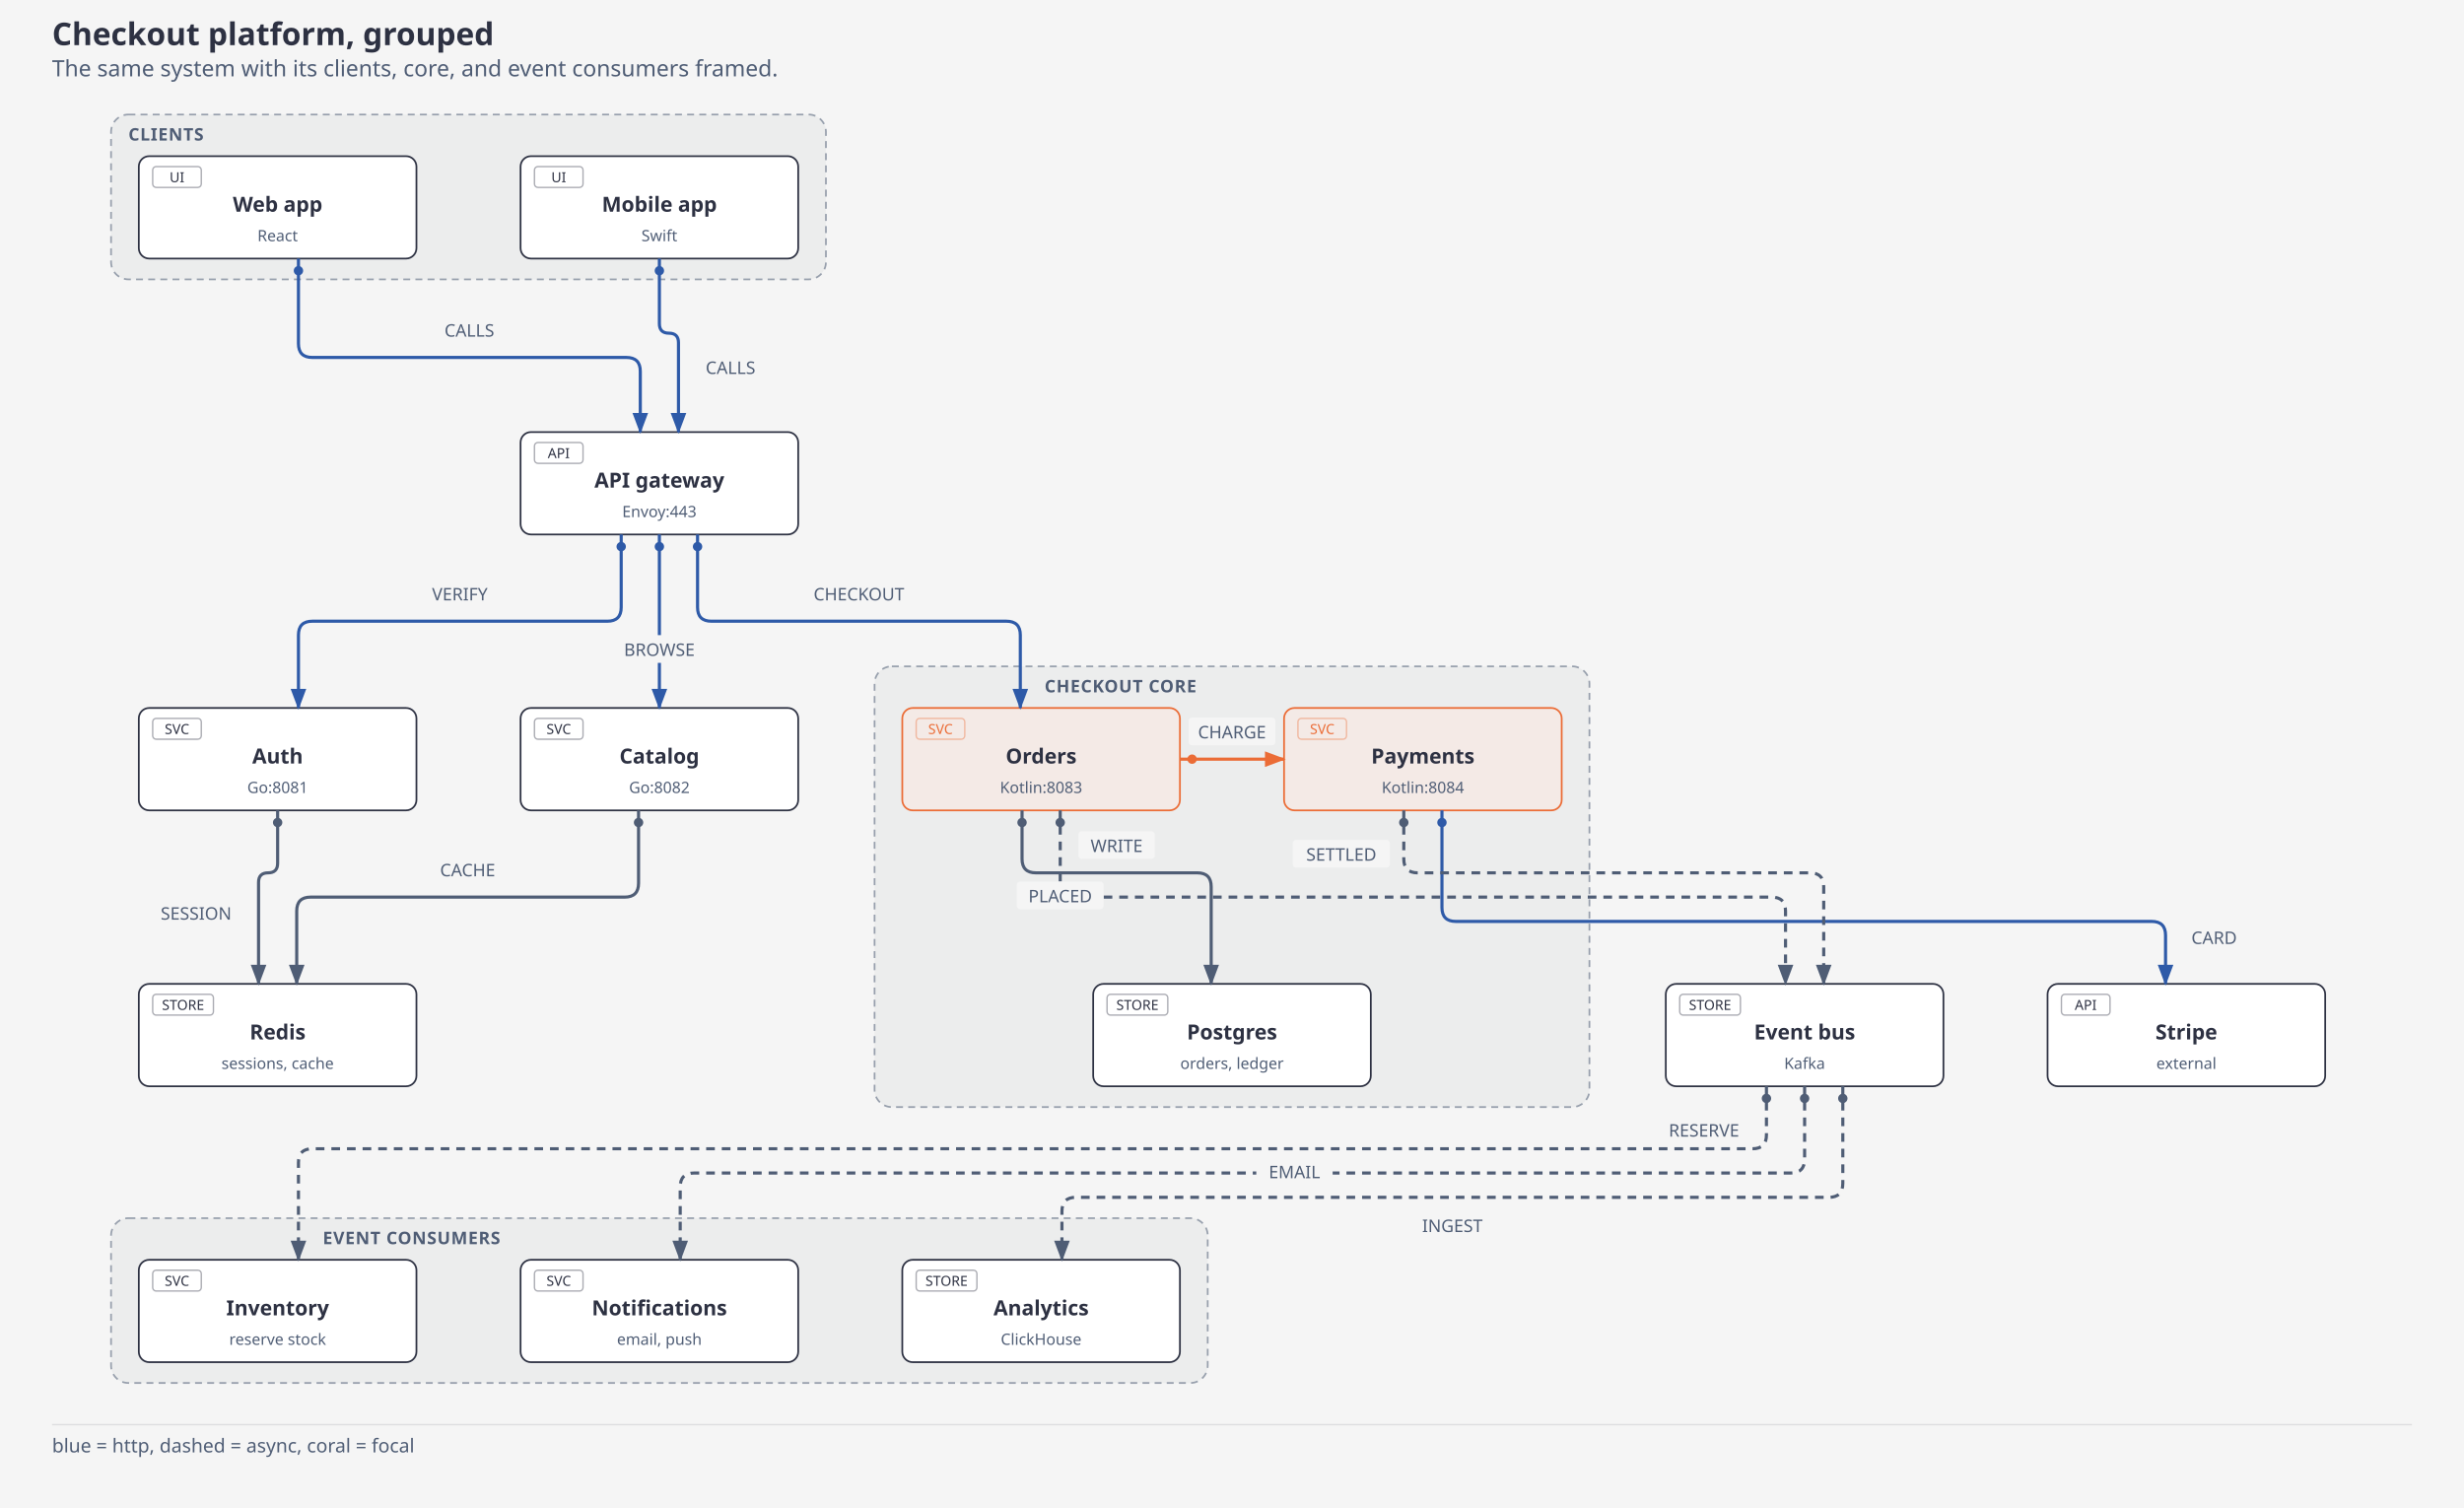
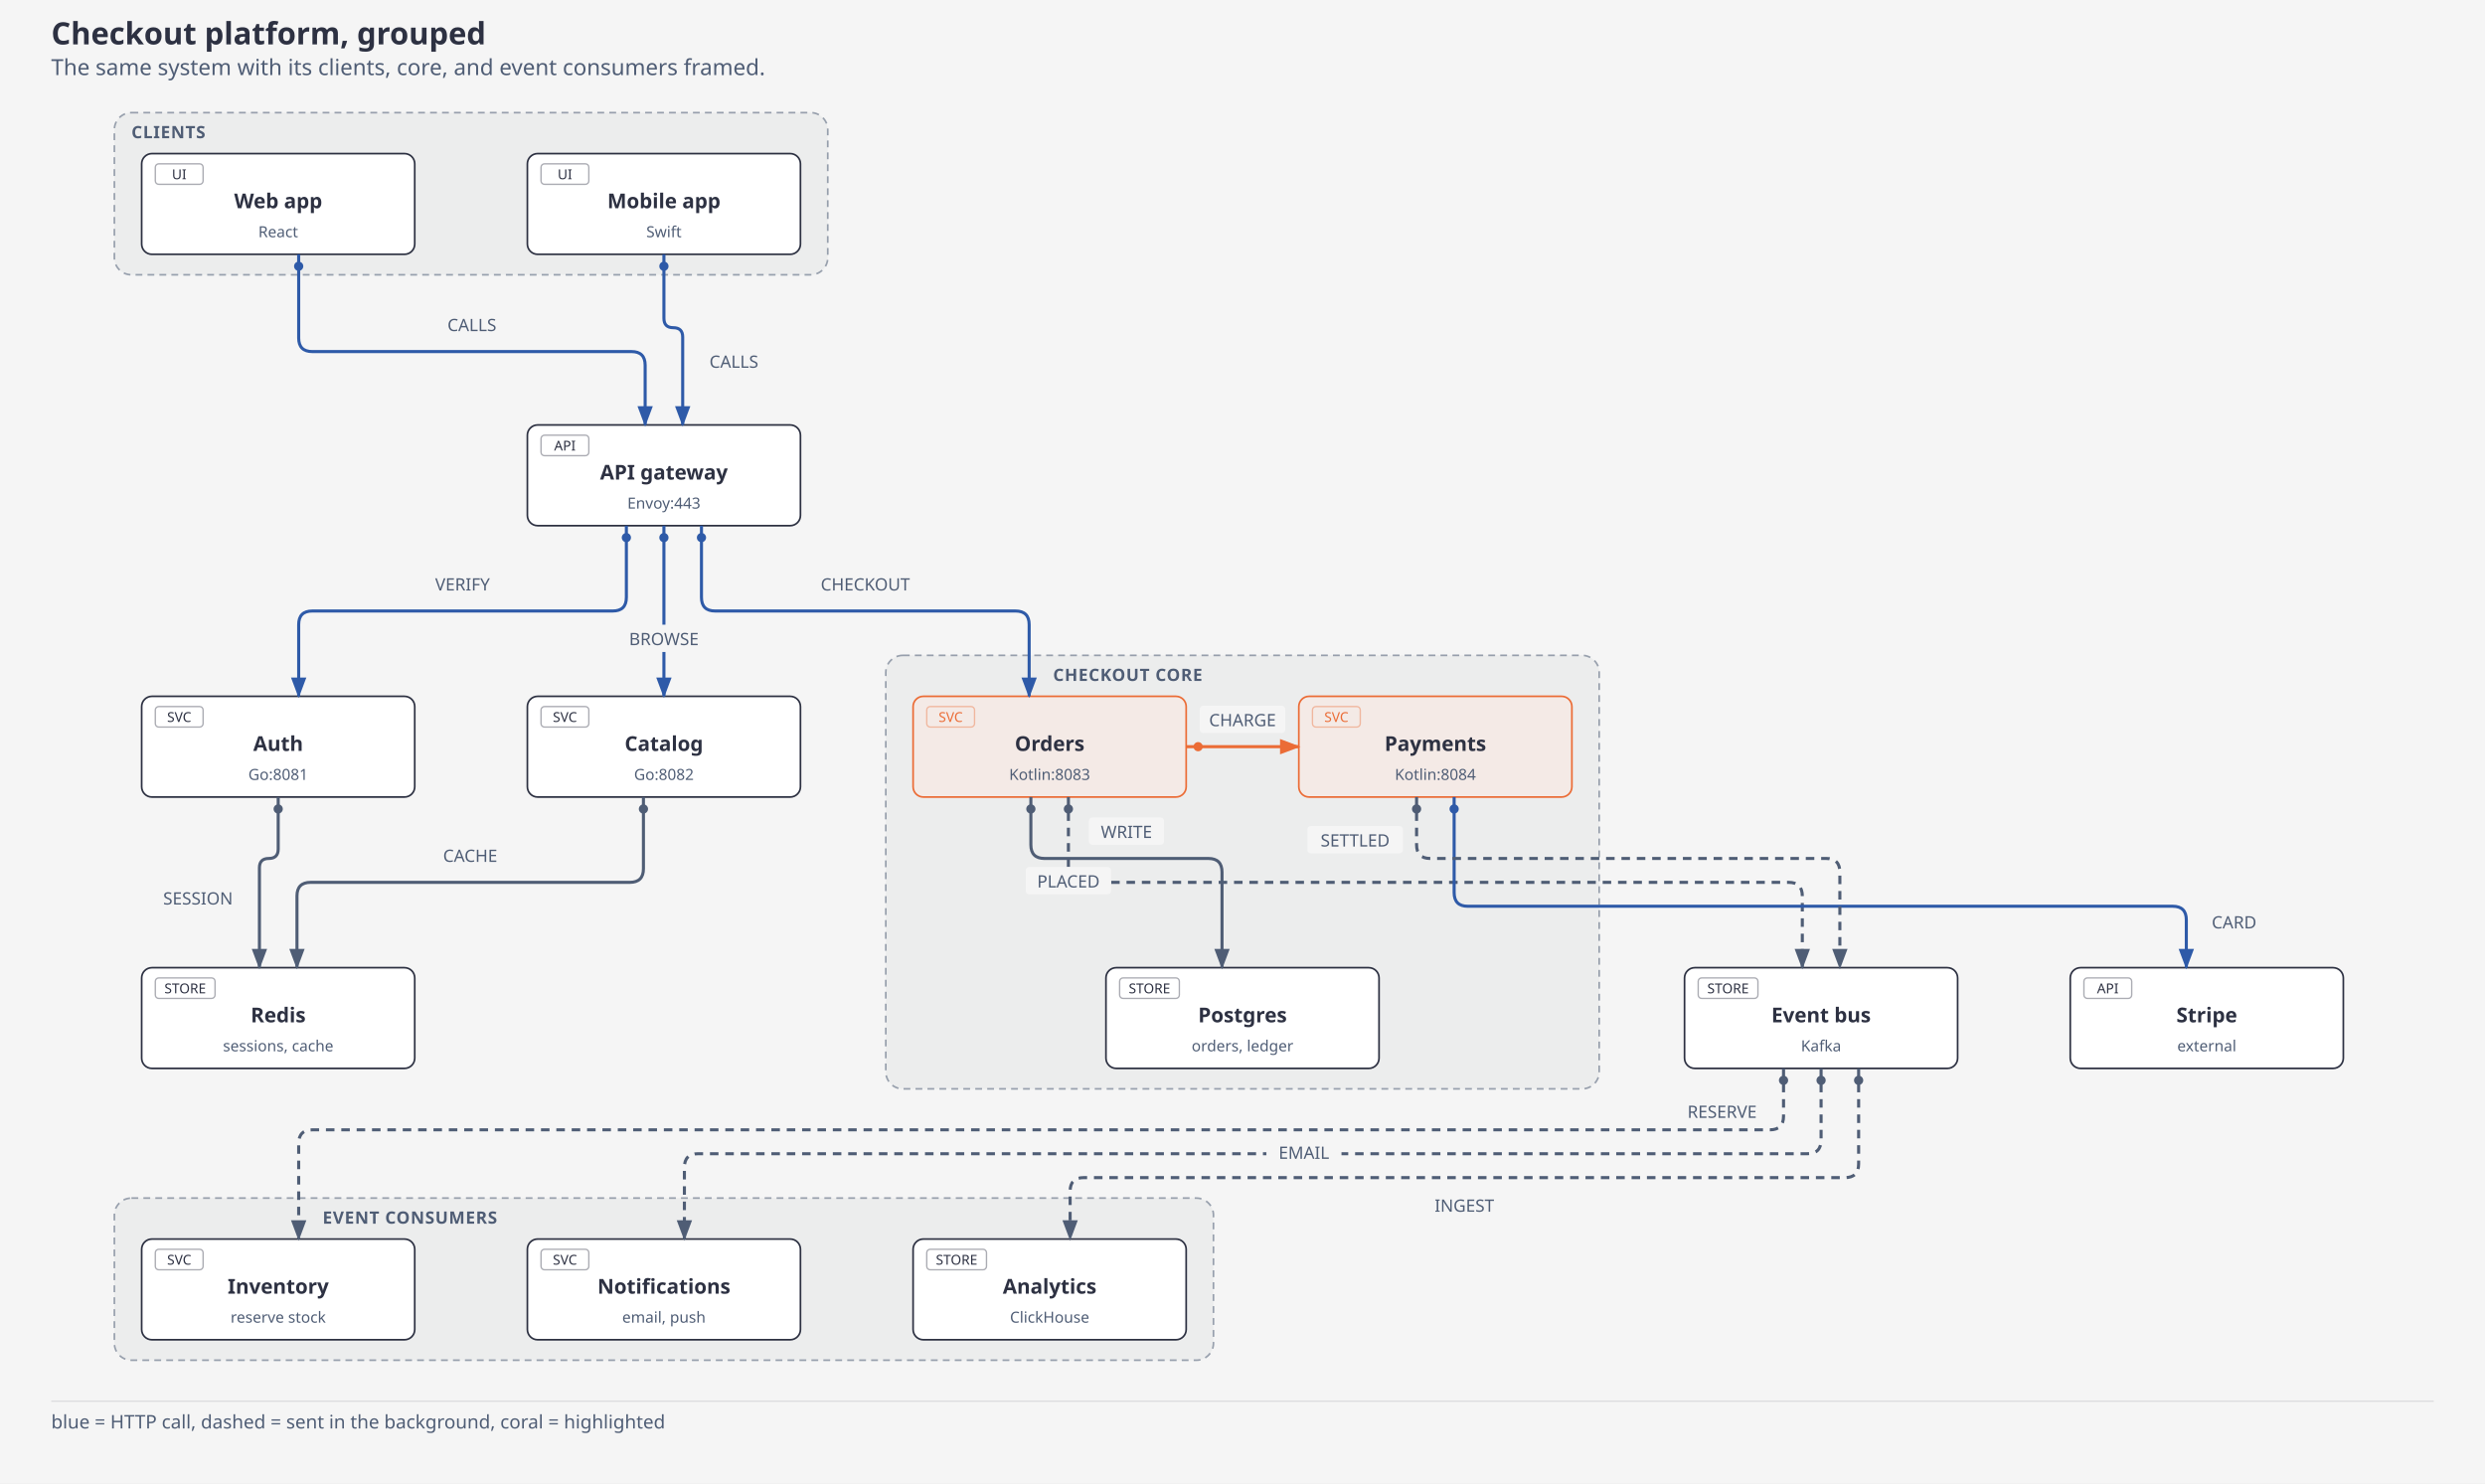
- <svg xmlns="http://www.w3.org/2000/svg" role="img" viewBox="0 0 1420 869" width="1420">
-   <rect width="1420" height="869" fill="#f5f5f5" />
+ <svg xmlns="http://www.w3.org/2000/svg" role="img" viewBox="0 0 1456 869" width="1456">
+   <rect width="1456" height="869" fill="#f5f5f5" />
  <defs>
    <marker id="a" markerWidth="12" markerHeight="9" refX="11" refY="4.5" orient="auto" markerUnits="userSpaceOnUse">
      <polygon points="0 0,12 4.5,0 9" fill="#4f5d75" />
    </marker>
    <marker id="aa" markerWidth="12" markerHeight="9" refX="11" refY="4.5" orient="auto" markerUnits="userSpaceOnUse">
      <polygon points="0 0,12 4.5,0 9" fill="#eb6c36" />
    </marker>
    <marker id="al" markerWidth="12" markerHeight="9" refX="11" refY="4.5" orient="auto" markerUnits="userSpaceOnUse">
      <polygon points="0 0,12 4.5,0 9" fill="#2e5aa8" />
    </marker>
    <marker id="ar" markerWidth="12" markerHeight="9" refX="11" refY="4.5" orient="auto" markerUnits="userSpaceOnUse">
      <polygon points="0 0,12 4.5,0 9" fill="#7a8399" />
    </marker>
  </defs>
  <text x="30" y="26" font-size="18" font-weight="600" font-family="system-ui, 'Segoe UI', sans-serif" fill="#2d3142">Checkout platform, grouped</text>
  <text x="30" y="44" font-size="13" font-family="system-ui, 'Segoe UI', sans-serif" fill="#4f5d75">The same system with its clients, core, and event consumers framed.</text>
-   <rect x="64.0" y="66.0" width="412.0" height="95.0" rx="10" fill="rgba(45,49,66,0.12)" fill-opacity=".35" stroke="#4f5d75" stroke-opacity=".55" stroke-dasharray="4,3" data-group="edge" data-name="Clients" data-members="web,mobile" />
-   <text x="74.0" y="81.0" font-size="10" font-weight="600" font-family="system-ui, 'Segoe UI', sans-serif" fill="#4f5d75" letter-spacing=".04em">CLIENTS</text>
-   <rect x="504.0" y="384.0" width="412.0" height="254.0" rx="10" fill="rgba(45,49,66,0.12)" fill-opacity=".35" stroke="#4f5d75" stroke-opacity=".55" stroke-dasharray="4,3" data-group="core" data-name="Checkout core" data-members="orders,pay,pg" />
-   <text x="602.0" y="399.0" font-size="10" font-weight="600" font-family="system-ui, 'Segoe UI', sans-serif" fill="#4f5d75" letter-spacing=".04em">CHECKOUT CORE</text>
-   <rect x="64.0" y="702.0" width="632.0" height="95.0" rx="10" fill="rgba(45,49,66,0.12)" fill-opacity=".35" stroke="#4f5d75" stroke-opacity=".55" stroke-dasharray="4,3" data-group="async" data-name="Event consumers" data-members="inventory,notify,analytics" />
-   <text x="186.0" y="717.0" font-size="10" font-weight="600" font-family="system-ui, 'Segoe UI', sans-serif" fill="#4f5d75" letter-spacing=".04em">EVENT CONSUMERS</text>
-   <rect x="80.0" y="90.0" width="160" height="59" rx="6" fill="#f5f5f5" />
-   <rect x="80.0" y="90.0" width="160" height="59" rx="6" fill="#ffffff" stroke="#2d3142" data-node="web" data-label="Web app" />
-   <rect x="88.0" y="96.0" width="28" height="12" rx="2" fill="none" stroke="#2d3142" stroke-opacity=".4" stroke-width=".8" />
-   <text x="102.0" y="105.0" font-size="8" font-family="system-ui, 'Segoe UI', sans-serif" fill="#2d3142" text-anchor="middle">UI</text>
-   <text x="160.0" y="122.0" font-size="12" font-weight="600" font-family="system-ui, 'Segoe UI', sans-serif" fill="#2d3142" text-anchor="middle">Web app</text>
-   <text x="160.0" y="139.0" font-size="9" font-family="system-ui, 'Segoe UI', sans-serif" fill="#4f5d75" text-anchor="middle">React</text>
-   <rect x="300.0" y="90.0" width="160" height="59" rx="6" fill="#f5f5f5" />
-   <rect x="300.0" y="90.0" width="160" height="59" rx="6" fill="#ffffff" stroke="#2d3142" data-node="mobile" data-label="Mobile app" />
-   <rect x="308.0" y="96.0" width="28" height="12" rx="2" fill="none" stroke="#2d3142" stroke-opacity=".4" stroke-width=".8" />
-   <text x="322.0" y="105.0" font-size="8" font-family="system-ui, 'Segoe UI', sans-serif" fill="#2d3142" text-anchor="middle">UI</text>
-   <text x="380.0" y="122.0" font-size="12" font-weight="600" font-family="system-ui, 'Segoe UI', sans-serif" fill="#2d3142" text-anchor="middle">Mobile app</text>
-   <text x="380.0" y="139.0" font-size="9" font-family="system-ui, 'Segoe UI', sans-serif" fill="#4f5d75" text-anchor="middle">Swift</text>
-   <rect x="300.0" y="249.0" width="160" height="59" rx="6" fill="#f5f5f5" />
-   <rect x="300.0" y="249.0" width="160" height="59" rx="6" fill="#ffffff" stroke="#2d3142" data-node="gw" data-label="API gateway" />
-   <rect x="308.0" y="255.0" width="28" height="12" rx="2" fill="none" stroke="#2d3142" stroke-opacity=".4" stroke-width=".8" />
-   <text x="322.0" y="264.0" font-size="8" font-family="system-ui, 'Segoe UI', sans-serif" fill="#2d3142" text-anchor="middle">API</text>
-   <text x="380.0" y="281.0" font-size="12" font-weight="600" font-family="system-ui, 'Segoe UI', sans-serif" fill="#2d3142" text-anchor="middle">API gateway</text>
-   <text x="380.0" y="298.0" font-size="9" font-family="system-ui, 'Segoe UI', sans-serif" fill="#4f5d75" text-anchor="middle">Envoy:443</text>
-   <rect x="80.0" y="408.0" width="160" height="59" rx="6" fill="#f5f5f5" />
-   <rect x="80.0" y="408.0" width="160" height="59" rx="6" fill="#ffffff" stroke="#2d3142" data-node="auth" data-label="Auth" />
-   <rect x="88.0" y="414.0" width="28" height="12" rx="2" fill="none" stroke="#2d3142" stroke-opacity=".4" stroke-width=".8" />
-   <text x="102.0" y="423.0" font-size="8" font-family="system-ui, 'Segoe UI', sans-serif" fill="#2d3142" text-anchor="middle">SVC</text>
-   <text x="160.0" y="440.0" font-size="12" font-weight="600" font-family="system-ui, 'Segoe UI', sans-serif" fill="#2d3142" text-anchor="middle">Auth</text>
-   <text x="160.0" y="457.0" font-size="9" font-family="system-ui, 'Segoe UI', sans-serif" fill="#4f5d75" text-anchor="middle">Go:8081</text>
-   <rect x="300.0" y="408.0" width="160" height="59" rx="6" fill="#f5f5f5" />
-   <rect x="300.0" y="408.0" width="160" height="59" rx="6" fill="#ffffff" stroke="#2d3142" data-node="catalog" data-label="Catalog" />
-   <rect x="308.0" y="414.0" width="28" height="12" rx="2" fill="none" stroke="#2d3142" stroke-opacity=".4" stroke-width=".8" />
-   <text x="322.0" y="423.0" font-size="8" font-family="system-ui, 'Segoe UI', sans-serif" fill="#2d3142" text-anchor="middle">SVC</text>
-   <text x="380.0" y="440.0" font-size="12" font-weight="600" font-family="system-ui, 'Segoe UI', sans-serif" fill="#2d3142" text-anchor="middle">Catalog</text>
-   <text x="380.0" y="457.0" font-size="9" font-family="system-ui, 'Segoe UI', sans-serif" fill="#4f5d75" text-anchor="middle">Go:8082</text>
-   <rect x="520.0" y="408.0" width="160" height="59" rx="6" fill="#f5f5f5" />
-   <rect x="520.0" y="408.0" width="160" height="59" rx="6" fill="rgba(235,108,54,0.08)" stroke="#eb6c36" data-node="orders" data-label="Orders" />
-   <rect x="528.0" y="414.0" width="28" height="12" rx="2" fill="none" stroke="#eb6c36" stroke-opacity=".4" stroke-width=".8" />
-   <text x="542.0" y="423.0" font-size="8" font-family="system-ui, 'Segoe UI', sans-serif" fill="#eb6c36" text-anchor="middle">SVC</text>
-   <text x="600.0" y="440.0" font-size="12" font-weight="600" font-family="system-ui, 'Segoe UI', sans-serif" fill="#2d3142" text-anchor="middle">Orders</text>
-   <text x="600.0" y="457.0" font-size="9" font-family="system-ui, 'Segoe UI', sans-serif" fill="#4f5d75" text-anchor="middle">Kotlin:8083</text>
-   <rect x="740.0" y="408.0" width="160" height="59" rx="6" fill="#f5f5f5" />
-   <rect x="740.0" y="408.0" width="160" height="59" rx="6" fill="rgba(235,108,54,0.08)" stroke="#eb6c36" data-node="pay" data-label="Payments" />
-   <rect x="748.0" y="414.0" width="28" height="12" rx="2" fill="none" stroke="#eb6c36" stroke-opacity=".4" stroke-width=".8" />
-   <text x="762.0" y="423.0" font-size="8" font-family="system-ui, 'Segoe UI', sans-serif" fill="#eb6c36" text-anchor="middle">SVC</text>
-   <text x="820.0" y="440.0" font-size="12" font-weight="600" font-family="system-ui, 'Segoe UI', sans-serif" fill="#2d3142" text-anchor="middle">Payments</text>
-   <text x="820.0" y="457.0" font-size="9" font-family="system-ui, 'Segoe UI', sans-serif" fill="#4f5d75" text-anchor="middle">Kotlin:8084</text>
-   <rect x="80.0" y="567.0" width="160" height="59" rx="6" fill="#f5f5f5" />
-   <rect x="80.0" y="567.0" width="160" height="59" rx="6" fill="#ffffff" stroke="#2d3142" data-node="redis" data-label="Redis" />
-   <rect x="88.0" y="573.0" width="35" height="12" rx="2" fill="none" stroke="#2d3142" stroke-opacity=".4" stroke-width=".8" />
-   <text x="105.5" y="582.0" font-size="8" font-family="system-ui, 'Segoe UI', sans-serif" fill="#2d3142" text-anchor="middle">STORE</text>
-   <text x="160.0" y="599.0" font-size="12" font-weight="600" font-family="system-ui, 'Segoe UI', sans-serif" fill="#2d3142" text-anchor="middle">Redis</text>
-   <text x="160.0" y="616.0" font-size="9" font-family="system-ui, 'Segoe UI', sans-serif" fill="#4f5d75" text-anchor="middle">sessions, cache</text>
-   <rect x="630.0" y="567.0" width="160" height="59" rx="6" fill="#f5f5f5" />
-   <rect x="630.0" y="567.0" width="160" height="59" rx="6" fill="#ffffff" stroke="#2d3142" data-node="pg" data-label="Postgres" />
-   <rect x="638.0" y="573.0" width="35" height="12" rx="2" fill="none" stroke="#2d3142" stroke-opacity=".4" stroke-width=".8" />
-   <text x="655.5" y="582.0" font-size="8" font-family="system-ui, 'Segoe UI', sans-serif" fill="#2d3142" text-anchor="middle">STORE</text>
-   <text x="710.0" y="599.0" font-size="12" font-weight="600" font-family="system-ui, 'Segoe UI', sans-serif" fill="#2d3142" text-anchor="middle">Postgres</text>
-   <text x="710.0" y="616.0" font-size="9" font-family="system-ui, 'Segoe UI', sans-serif" fill="#4f5d75" text-anchor="middle">orders, ledger</text>
-   <rect x="960.0" y="567.0" width="160" height="59" rx="6" fill="#f5f5f5" />
-   <rect x="960.0" y="567.0" width="160" height="59" rx="6" fill="#ffffff" stroke="#2d3142" data-node="bus" data-label="Event bus" />
-   <rect x="968.0" y="573.0" width="35" height="12" rx="2" fill="none" stroke="#2d3142" stroke-opacity=".4" stroke-width=".8" />
-   <text x="985.5" y="582.0" font-size="8" font-family="system-ui, 'Segoe UI', sans-serif" fill="#2d3142" text-anchor="middle">STORE</text>
-   <text x="1040.0" y="599.0" font-size="12" font-weight="600" font-family="system-ui, 'Segoe UI', sans-serif" fill="#2d3142" text-anchor="middle">Event bus</text>
-   <text x="1040.0" y="616.0" font-size="9" font-family="system-ui, 'Segoe UI', sans-serif" fill="#4f5d75" text-anchor="middle">Kafka</text>
-   <rect x="1180.0" y="567.0" width="160" height="59" rx="6" fill="#f5f5f5" />
-   <rect x="1180.0" y="567.0" width="160" height="59" rx="6" fill="#ffffff" stroke="#2d3142" data-node="stripe" data-label="Stripe" />
-   <rect x="1188.0" y="573.0" width="28" height="12" rx="2" fill="none" stroke="#2d3142" stroke-opacity=".4" stroke-width=".8" />
-   <text x="1202.0" y="582.0" font-size="8" font-family="system-ui, 'Segoe UI', sans-serif" fill="#2d3142" text-anchor="middle">API</text>
-   <text x="1260.0" y="599.0" font-size="12" font-weight="600" font-family="system-ui, 'Segoe UI', sans-serif" fill="#2d3142" text-anchor="middle">Stripe</text>
-   <text x="1260.0" y="616.0" font-size="9" font-family="system-ui, 'Segoe UI', sans-serif" fill="#4f5d75" text-anchor="middle">external</text>
-   <rect x="80.0" y="726.0" width="160" height="59" rx="6" fill="#f5f5f5" />
-   <rect x="80.0" y="726.0" width="160" height="59" rx="6" fill="#ffffff" stroke="#2d3142" data-node="inventory" data-label="Inventory" />
-   <rect x="88.0" y="732.0" width="28" height="12" rx="2" fill="none" stroke="#2d3142" stroke-opacity=".4" stroke-width=".8" />
-   <text x="102.0" y="741.0" font-size="8" font-family="system-ui, 'Segoe UI', sans-serif" fill="#2d3142" text-anchor="middle">SVC</text>
-   <text x="160.0" y="758.0" font-size="12" font-weight="600" font-family="system-ui, 'Segoe UI', sans-serif" fill="#2d3142" text-anchor="middle">Inventory</text>
-   <text x="160.0" y="775.0" font-size="9" font-family="system-ui, 'Segoe UI', sans-serif" fill="#4f5d75" text-anchor="middle">reserve stock</text>
-   <rect x="300.0" y="726.0" width="160" height="59" rx="6" fill="#f5f5f5" />
-   <rect x="300.0" y="726.0" width="160" height="59" rx="6" fill="#ffffff" stroke="#2d3142" data-node="notify" data-label="Notifications" />
-   <rect x="308.0" y="732.0" width="28" height="12" rx="2" fill="none" stroke="#2d3142" stroke-opacity=".4" stroke-width=".8" />
-   <text x="322.0" y="741.0" font-size="8" font-family="system-ui, 'Segoe UI', sans-serif" fill="#2d3142" text-anchor="middle">SVC</text>
-   <text x="380.0" y="758.0" font-size="12" font-weight="600" font-family="system-ui, 'Segoe UI', sans-serif" fill="#2d3142" text-anchor="middle">Notifications</text>
-   <text x="380.0" y="775.0" font-size="9" font-family="system-ui, 'Segoe UI', sans-serif" fill="#4f5d75" text-anchor="middle">email, push</text>
-   <rect x="520.0" y="726.0" width="160" height="59" rx="6" fill="#f5f5f5" />
-   <rect x="520.0" y="726.0" width="160" height="59" rx="6" fill="#ffffff" stroke="#2d3142" data-node="analytics" data-label="Analytics" />
-   <rect x="528.0" y="732.0" width="35" height="12" rx="2" fill="none" stroke="#2d3142" stroke-opacity=".4" stroke-width=".8" />
-   <text x="545.5" y="741.0" font-size="8" font-family="system-ui, 'Segoe UI', sans-serif" fill="#2d3142" text-anchor="middle">STORE</text>
-   <text x="600.0" y="758.0" font-size="12" font-weight="600" font-family="system-ui, 'Segoe UI', sans-serif" fill="#2d3142" text-anchor="middle">Analytics</text>
-   <text x="600.0" y="775.0" font-size="9" font-family="system-ui, 'Segoe UI', sans-serif" fill="#4f5d75" text-anchor="middle">ClickHouse</text>
-   <path d="M172.0,149.0 L172.0,198.0 Q172.0,206.0 180.0,206.0 L361.0,206.0 Q369.0,206.0 369.0,214.0 L369.0,249.0" fill="none" stroke="#2e5aa8" stroke-width="1.8" marker-end="url(#al)" data-from="web" data-to="gw" data-label="calls" />
-   <circle cx="172.0" cy="156.0" r="2.7" fill="#2e5aa8" />
-   <path d="M380.0,149.0 L380.0,186.5 Q380.0,192.0 385.5,192.0 L385.5,192.0 Q391.0,192.0 391.0,197.5 L391.0,249.0" fill="none" stroke="#2e5aa8" stroke-width="1.8" marker-end="url(#al)" data-from="mobile" data-to="gw" data-label="calls" />
-   <circle cx="380.0" cy="156.0" r="2.7" fill="#2e5aa8" />
-   <path d="M358.0,308.0 L358.0,350.0 Q358.0,358.0 350.0,358.0 L180.0,358.0 Q172.0,358.0 172.0,366.0 L172.0,408.0" fill="none" stroke="#2e5aa8" stroke-width="1.8" marker-end="url(#al)" data-from="gw" data-to="auth" data-label="verify" />
-   <circle cx="358.0" cy="315.0" r="2.7" fill="#2e5aa8" />
-   <path d="M380.0,308.0 L380.0,408.0" fill="none" stroke="#2e5aa8" stroke-width="1.8" marker-end="url(#al)" data-from="gw" data-to="catalog" data-label="browse" />
-   <circle cx="380.0" cy="315.0" r="2.7" fill="#2e5aa8" />
-   <path d="M402.0,308.0 L402.0,350.0 Q402.0,358.0 410.0,358.0 L580.0,358.0 Q588.0,358.0 588.0,366.0 L588.0,408.0" fill="none" stroke="#2e5aa8" stroke-width="1.8" marker-end="url(#al)" data-from="gw" data-to="orders" data-label="checkout" />
-   <circle cx="402.0" cy="315.0" r="2.7" fill="#2e5aa8" />
-   <path d="M680.0,437.5 L740.0,437.5" fill="none" stroke="#eb6c36" stroke-width="1.8" marker-end="url(#aa)" data-from="orders" data-to="pay" data-label="charge" />
-   <circle cx="687.0" cy="437.5" r="2.7" fill="#eb6c36" />
-   <path d="M160.0,467.0 L160.0,497.5 Q160.0,503.0 154.5,503.0 L154.5,503.0 Q149.0,503.0 149.0,508.5 L149.0,567.0" fill="none" stroke="#4f5d75" stroke-width="1.8" marker-end="url(#a)" data-from="auth" data-to="redis" data-label="session" />
-   <circle cx="160.0" cy="474.0" r="2.7" fill="#4f5d75" />
-   <path d="M368.0,467.0 L368.0,509.0 Q368.0,517.0 360.0,517.0 L179.0,517.0 Q171.0,517.0 171.0,525.0 L171.0,567.0" fill="none" stroke="#4f5d75" stroke-width="1.8" marker-end="url(#a)" data-from="catalog" data-to="redis" data-label="cache" />
-   <circle cx="368.0" cy="474.0" r="2.7" fill="#4f5d75" />
-   <path d="M589.0,467.0 L589.0,495.0 Q589.0,503.0 597.0,503.0 L690.0,503.0 Q698.0,503.0 698.0,511.0 L698.0,567.0" fill="none" stroke="#4f5d75" stroke-width="1.8" marker-end="url(#a)" data-from="orders" data-to="pg" data-label="write" />
-   <circle cx="589.0" cy="474.0" r="2.7" fill="#4f5d75" />
-   <path d="M611.0,467.0 L611.0,509.0 Q611.0,517.0 619.0,517.0 L1021.0,517.0 Q1029.0,517.0 1029.0,525.0 L1029.0,567.0" fill="none" stroke="#4f5d75" stroke-width="1.8" stroke-dasharray="5,4" marker-end="url(#a)" data-from="orders" data-to="bus" data-label="placed" />
-   <circle cx="611.0" cy="474.0" r="2.7" fill="#4f5d75" />
-   <path d="M831.0,467.0 L831.0,523.0 Q831.0,531.0 839.0,531.0 L1240.0,531.0 Q1248.0,531.0 1248.0,539.0 L1248.0,567.0" fill="none" stroke="#2e5aa8" stroke-width="1.8" marker-end="url(#al)" data-from="pay" data-to="stripe" data-label="card" />
-   <circle cx="831.0" cy="474.0" r="2.7" fill="#2e5aa8" />
-   <path d="M809.0,467.0 L809.0,495.0 Q809.0,503.0 817.0,503.0 L1043.0,503.0 Q1051.0,503.0 1051.0,511.0 L1051.0,567.0" fill="none" stroke="#4f5d75" stroke-width="1.8" stroke-dasharray="5,4" marker-end="url(#a)" data-from="pay" data-to="bus" data-label="settled" />
-   <circle cx="809.0" cy="474.0" r="2.7" fill="#4f5d75" />
-   <path d="M1018.0,626.0 L1018.0,654.0 Q1018.0,662.0 1010.0,662.0 L180.0,662.0 Q172.0,662.0 172.0,670.0 L172.0,726.0" fill="none" stroke="#4f5d75" stroke-width="1.8" stroke-dasharray="5,4" marker-end="url(#a)" data-from="bus" data-to="inventory" data-label="reserve" />
-   <circle cx="1018.0" cy="633.0" r="2.7" fill="#4f5d75" />
-   <path d="M1040.0,626.0 L1040.0,668.0 Q1040.0,676.0 1032.0,676.0 L400.0,676.0 Q392.0,676.0 392.0,684.0 L392.0,726.0" fill="none" stroke="#4f5d75" stroke-width="1.8" stroke-dasharray="5,4" marker-end="url(#a)" data-from="bus" data-to="notify" data-label="email" />
-   <circle cx="1040.0" cy="633.0" r="2.7" fill="#4f5d75" />
-   <path d="M1062.0,626.0 L1062.0,682.0 Q1062.0,690.0 1054.0,690.0 L620.0,690.0 Q612.0,690.0 612.0,698.0 L612.0,726.0" fill="none" stroke="#4f5d75" stroke-width="1.8" stroke-dasharray="5,4" marker-end="url(#a)" data-from="bus" data-to="analytics" data-label="ingest" />
-   <circle cx="1062.0" cy="633.0" r="2.7" fill="#4f5d75" />
-   <rect x="248.5" y="182.0" width="44" height="16" rx="2" fill="#f5f5f5" />
-   <text x="270.5" y="194.0" font-size="10" font-family="system-ui, 'Segoe UI', sans-serif" fill="#4f5d75" text-anchor="middle">CALLS</text>
-   <rect x="399.0" y="203.5" width="44" height="16" rx="2" fill="#f5f5f5" />
-   <text x="421.0" y="215.5" font-size="10" font-family="system-ui, 'Segoe UI', sans-serif" fill="#4f5d75" text-anchor="middle">CALLS</text>
-   <rect x="240.0" y="334.0" width="50" height="16" rx="2" fill="#f5f5f5" />
-   <text x="265.0" y="346.0" font-size="10" font-family="system-ui, 'Segoe UI', sans-serif" fill="#4f5d75" text-anchor="middle">VERIFY</text>
-   <rect x="355.0" y="366.0" width="50" height="16" rx="2" fill="#f5f5f5" />
-   <text x="380.0" y="378.0" font-size="10" font-family="system-ui, 'Segoe UI', sans-serif" fill="#4f5d75" text-anchor="middle">BROWSE</text>
-   <rect x="463.5" y="334.0" width="63" height="16" rx="2" fill="#f5f5f5" />
-   <text x="495.0" y="346.0" font-size="10" font-family="system-ui, 'Segoe UI', sans-serif" fill="#4f5d75" text-anchor="middle">CHECKOUT</text>
-   <rect x="685.0" y="413.5" width="50" height="16" rx="2" fill="#f5f5f5" />
-   <text x="710.0" y="425.5" font-size="10" font-family="system-ui, 'Segoe UI', sans-serif" fill="#4f5d75" text-anchor="middle">CHARGE</text>
-   <rect x="85.0" y="518.0" width="56" height="16" rx="2" fill="#f5f5f5" />
-   <text x="113.0" y="530.0" font-size="10" font-family="system-ui, 'Segoe UI', sans-serif" fill="#4f5d75" text-anchor="middle">SESSION</text>
-   <rect x="247.5" y="493.0" width="44" height="16" rx="2" fill="#f5f5f5" />
-   <text x="269.5" y="505.0" font-size="10" font-family="system-ui, 'Segoe UI', sans-serif" fill="#4f5d75" text-anchor="middle">CACHE</text>
-   <rect x="621.5" y="479.0" width="44" height="16" rx="2" fill="#f5f5f5" />
-   <text x="643.5" y="491.0" font-size="10" font-family="system-ui, 'Segoe UI', sans-serif" fill="#4f5d75" text-anchor="middle">WRITE</text>
-   <rect x="586.0" y="508.0" width="50" height="16" rx="2" fill="#f5f5f5" />
-   <text x="611.0" y="520.0" font-size="10" font-family="system-ui, 'Segoe UI', sans-serif" fill="#4f5d75" text-anchor="middle">PLACED</text>
-   <rect x="1256.0" y="532.0" width="40" height="16" rx="2" fill="#f5f5f5" />
-   <text x="1276.0" y="544.0" font-size="10" font-family="system-ui, 'Segoe UI', sans-serif" fill="#4f5d75" text-anchor="middle">CARD</text>
-   <rect x="745.0" y="484.0" width="56" height="16" rx="2" fill="#f5f5f5" />
-   <text x="773.0" y="496.0" font-size="10" font-family="system-ui, 'Segoe UI', sans-serif" fill="#4f5d75" text-anchor="middle">SETTLED</text>
-   <rect x="954.0" y="643.0" width="56" height="16" rx="2" fill="#f5f5f5" />
-   <text x="982.0" y="655.0" font-size="10" font-family="system-ui, 'Segoe UI', sans-serif" fill="#4f5d75" text-anchor="middle">RESERVE</text>
-   <rect x="724.0" y="667.0" width="44" height="16" rx="2" fill="#f5f5f5" />
-   <text x="746.0" y="679.0" font-size="10" font-family="system-ui, 'Segoe UI', sans-serif" fill="#4f5d75" text-anchor="middle">EMAIL</text>
-   <rect x="812.0" y="698.0" width="50" height="16" rx="2" fill="#f5f5f5" />
-   <text x="837.0" y="710.0" font-size="10" font-family="system-ui, 'Segoe UI', sans-serif" fill="#4f5d75" text-anchor="middle">INGEST</text>
-   <line x1="30" y1="821" x2="1390" y2="821" stroke="rgba(45,49,66,0.12)" stroke-width=".8" />
-   <text x="30" y="837" font-size="11" font-family="system-ui, 'Segoe UI', sans-serif" fill="#4f5d75">blue = http, dashed = async, coral = focal</text>
+   <rect x="67.0" y="66.0" width="418.0" height="95.0" rx="10" fill="rgba(45,49,66,0.12)" fill-opacity=".35" stroke="#4f5d75" stroke-opacity=".55" stroke-dasharray="4,3" data-group="edge" data-name="Clients" data-members="web,mobile" />
+   <text x="77.0" y="81.0" font-size="10" font-weight="600" font-family="system-ui, 'Segoe UI', sans-serif" fill="#4f5d75" letter-spacing=".04em">CLIENTS</text>
+   <rect x="519.0" y="384.0" width="418.0" height="254.0" rx="10" fill="rgba(45,49,66,0.12)" fill-opacity=".35" stroke="#4f5d75" stroke-opacity=".55" stroke-dasharray="4,3" data-group="core" data-name="Checkout core" data-members="orders,pay,pg" />
+   <text x="617.0" y="399.0" font-size="10" font-weight="600" font-family="system-ui, 'Segoe UI', sans-serif" fill="#4f5d75" letter-spacing=".04em">CHECKOUT CORE</text>
+   <rect x="67.0" y="702.0" width="644.0" height="95.0" rx="10" fill="rgba(45,49,66,0.12)" fill-opacity=".35" stroke="#4f5d75" stroke-opacity=".55" stroke-dasharray="4,3" data-group="async" data-name="Event consumers" data-members="inventory,notify,analytics" />
+   <text x="189.0" y="717.0" font-size="10" font-weight="600" font-family="system-ui, 'Segoe UI', sans-serif" fill="#4f5d75" letter-spacing=".04em">EVENT CONSUMERS</text>
+   <rect x="83.0" y="90.0" width="160" height="59" rx="6" fill="#f5f5f5" />
+   <rect x="83.0" y="90.0" width="160" height="59" rx="6" fill="#ffffff" stroke="#2d3142" data-node="web" data-label="Web app" />
+   <rect x="91.0" y="96.0" width="28" height="12" rx="2" fill="none" stroke="#2d3142" stroke-opacity=".4" stroke-width=".8" />
+   <text x="105.0" y="105.0" font-size="8" font-family="system-ui, 'Segoe UI', sans-serif" fill="#2d3142" text-anchor="middle">UI</text>
+   <text x="163.0" y="122.0" font-size="12" font-weight="600" font-family="system-ui, 'Segoe UI', sans-serif" fill="#2d3142" text-anchor="middle">Web app</text>
+   <text x="163.0" y="139.0" font-size="9" font-family="system-ui, 'Segoe UI', sans-serif" fill="#4f5d75" text-anchor="middle">React</text>
+   <rect x="309.0" y="90.0" width="160" height="59" rx="6" fill="#f5f5f5" />
+   <rect x="309.0" y="90.0" width="160" height="59" rx="6" fill="#ffffff" stroke="#2d3142" data-node="mobile" data-label="Mobile app" />
+   <rect x="317.0" y="96.0" width="28" height="12" rx="2" fill="none" stroke="#2d3142" stroke-opacity=".4" stroke-width=".8" />
+   <text x="331.0" y="105.0" font-size="8" font-family="system-ui, 'Segoe UI', sans-serif" fill="#2d3142" text-anchor="middle">UI</text>
+   <text x="389.0" y="122.0" font-size="12" font-weight="600" font-family="system-ui, 'Segoe UI', sans-serif" fill="#2d3142" text-anchor="middle">Mobile app</text>
+   <text x="389.0" y="139.0" font-size="9" font-family="system-ui, 'Segoe UI', sans-serif" fill="#4f5d75" text-anchor="middle">Swift</text>
+   <rect x="309.0" y="249.0" width="160" height="59" rx="6" fill="#f5f5f5" />
+   <rect x="309.0" y="249.0" width="160" height="59" rx="6" fill="#ffffff" stroke="#2d3142" data-node="gw" data-label="API gateway" />
+   <rect x="317.0" y="255.0" width="28" height="12" rx="2" fill="none" stroke="#2d3142" stroke-opacity=".4" stroke-width=".8" />
+   <text x="331.0" y="264.0" font-size="8" font-family="system-ui, 'Segoe UI', sans-serif" fill="#2d3142" text-anchor="middle">API</text>
+   <text x="389.0" y="281.0" font-size="12" font-weight="600" font-family="system-ui, 'Segoe UI', sans-serif" fill="#2d3142" text-anchor="middle">API gateway</text>
+   <text x="389.0" y="298.0" font-size="9" font-family="system-ui, 'Segoe UI', sans-serif" fill="#4f5d75" text-anchor="middle">Envoy:443</text>
+   <rect x="83.0" y="408.0" width="160" height="59" rx="6" fill="#f5f5f5" />
+   <rect x="83.0" y="408.0" width="160" height="59" rx="6" fill="#ffffff" stroke="#2d3142" data-node="auth" data-label="Auth" />
+   <rect x="91.0" y="414.0" width="28" height="12" rx="2" fill="none" stroke="#2d3142" stroke-opacity=".4" stroke-width=".8" />
+   <text x="105.0" y="423.0" font-size="8" font-family="system-ui, 'Segoe UI', sans-serif" fill="#2d3142" text-anchor="middle">SVC</text>
+   <text x="163.0" y="440.0" font-size="12" font-weight="600" font-family="system-ui, 'Segoe UI', sans-serif" fill="#2d3142" text-anchor="middle">Auth</text>
+   <text x="163.0" y="457.0" font-size="9" font-family="system-ui, 'Segoe UI', sans-serif" fill="#4f5d75" text-anchor="middle">Go:8081</text>
+   <rect x="309.0" y="408.0" width="160" height="59" rx="6" fill="#f5f5f5" />
+   <rect x="309.0" y="408.0" width="160" height="59" rx="6" fill="#ffffff" stroke="#2d3142" data-node="catalog" data-label="Catalog" />
+   <rect x="317.0" y="414.0" width="28" height="12" rx="2" fill="none" stroke="#2d3142" stroke-opacity=".4" stroke-width=".8" />
+   <text x="331.0" y="423.0" font-size="8" font-family="system-ui, 'Segoe UI', sans-serif" fill="#2d3142" text-anchor="middle">SVC</text>
+   <text x="389.0" y="440.0" font-size="12" font-weight="600" font-family="system-ui, 'Segoe UI', sans-serif" fill="#2d3142" text-anchor="middle">Catalog</text>
+   <text x="389.0" y="457.0" font-size="9" font-family="system-ui, 'Segoe UI', sans-serif" fill="#4f5d75" text-anchor="middle">Go:8082</text>
+   <rect x="535.0" y="408.0" width="160" height="59" rx="6" fill="#f5f5f5" />
+   <rect x="535.0" y="408.0" width="160" height="59" rx="6" fill="rgba(235,108,54,0.08)" stroke="#eb6c36" data-node="orders" data-label="Orders" />
+   <rect x="543.0" y="414.0" width="28" height="12" rx="2" fill="none" stroke="#eb6c36" stroke-opacity=".4" stroke-width=".8" />
+   <text x="557.0" y="423.0" font-size="8" font-family="system-ui, 'Segoe UI', sans-serif" fill="#eb6c36" text-anchor="middle">SVC</text>
+   <text x="615.0" y="440.0" font-size="12" font-weight="600" font-family="system-ui, 'Segoe UI', sans-serif" fill="#2d3142" text-anchor="middle">Orders</text>
+   <text x="615.0" y="457.0" font-size="9" font-family="system-ui, 'Segoe UI', sans-serif" fill="#4f5d75" text-anchor="middle">Kotlin:8083</text>
+   <rect x="761.0" y="408.0" width="160" height="59" rx="6" fill="#f5f5f5" />
+   <rect x="761.0" y="408.0" width="160" height="59" rx="6" fill="rgba(235,108,54,0.08)" stroke="#eb6c36" data-node="pay" data-label="Payments" />
+   <rect x="769.0" y="414.0" width="28" height="12" rx="2" fill="none" stroke="#eb6c36" stroke-opacity=".4" stroke-width=".8" />
+   <text x="783.0" y="423.0" font-size="8" font-family="system-ui, 'Segoe UI', sans-serif" fill="#eb6c36" text-anchor="middle">SVC</text>
+   <text x="841.0" y="440.0" font-size="12" font-weight="600" font-family="system-ui, 'Segoe UI', sans-serif" fill="#2d3142" text-anchor="middle">Payments</text>
+   <text x="841.0" y="457.0" font-size="9" font-family="system-ui, 'Segoe UI', sans-serif" fill="#4f5d75" text-anchor="middle">Kotlin:8084</text>
+   <rect x="83.0" y="567.0" width="160" height="59" rx="6" fill="#f5f5f5" />
+   <rect x="83.0" y="567.0" width="160" height="59" rx="6" fill="#ffffff" stroke="#2d3142" data-node="redis" data-label="Redis" />
+   <rect x="91.0" y="573.0" width="35" height="12" rx="2" fill="none" stroke="#2d3142" stroke-opacity=".4" stroke-width=".8" />
+   <text x="108.5" y="582.0" font-size="8" font-family="system-ui, 'Segoe UI', sans-serif" fill="#2d3142" text-anchor="middle">STORE</text>
+   <text x="163.0" y="599.0" font-size="12" font-weight="600" font-family="system-ui, 'Segoe UI', sans-serif" fill="#2d3142" text-anchor="middle">Redis</text>
+   <text x="163.0" y="616.0" font-size="9" font-family="system-ui, 'Segoe UI', sans-serif" fill="#4f5d75" text-anchor="middle">sessions, cache</text>
+   <rect x="648.0" y="567.0" width="160" height="59" rx="6" fill="#f5f5f5" />
+   <rect x="648.0" y="567.0" width="160" height="59" rx="6" fill="#ffffff" stroke="#2d3142" data-node="pg" data-label="Postgres" />
+   <rect x="656.0" y="573.0" width="35" height="12" rx="2" fill="none" stroke="#2d3142" stroke-opacity=".4" stroke-width=".8" />
+   <text x="673.5" y="582.0" font-size="8" font-family="system-ui, 'Segoe UI', sans-serif" fill="#2d3142" text-anchor="middle">STORE</text>
+   <text x="728.0" y="599.0" font-size="12" font-weight="600" font-family="system-ui, 'Segoe UI', sans-serif" fill="#2d3142" text-anchor="middle">Postgres</text>
+   <text x="728.0" y="616.0" font-size="9" font-family="system-ui, 'Segoe UI', sans-serif" fill="#4f5d75" text-anchor="middle">orders, ledger</text>
+   <rect x="987.0" y="567.0" width="160" height="59" rx="6" fill="#f5f5f5" />
+   <rect x="987.0" y="567.0" width="160" height="59" rx="6" fill="#ffffff" stroke="#2d3142" data-node="bus" data-label="Event bus" />
+   <rect x="995.0" y="573.0" width="35" height="12" rx="2" fill="none" stroke="#2d3142" stroke-opacity=".4" stroke-width=".8" />
+   <text x="1012.5" y="582.0" font-size="8" font-family="system-ui, 'Segoe UI', sans-serif" fill="#2d3142" text-anchor="middle">STORE</text>
+   <text x="1067.0" y="599.0" font-size="12" font-weight="600" font-family="system-ui, 'Segoe UI', sans-serif" fill="#2d3142" text-anchor="middle">Event bus</text>
+   <text x="1067.0" y="616.0" font-size="9" font-family="system-ui, 'Segoe UI', sans-serif" fill="#4f5d75" text-anchor="middle">Kafka</text>
+   <rect x="1213.0" y="567.0" width="160" height="59" rx="6" fill="#f5f5f5" />
+   <rect x="1213.0" y="567.0" width="160" height="59" rx="6" fill="#ffffff" stroke="#2d3142" data-node="stripe" data-label="Stripe" />
+   <rect x="1221.0" y="573.0" width="28" height="12" rx="2" fill="none" stroke="#2d3142" stroke-opacity=".4" stroke-width=".8" />
+   <text x="1235.0" y="582.0" font-size="8" font-family="system-ui, 'Segoe UI', sans-serif" fill="#2d3142" text-anchor="middle">API</text>
+   <text x="1293.0" y="599.0" font-size="12" font-weight="600" font-family="system-ui, 'Segoe UI', sans-serif" fill="#2d3142" text-anchor="middle">Stripe</text>
+   <text x="1293.0" y="616.0" font-size="9" font-family="system-ui, 'Segoe UI', sans-serif" fill="#4f5d75" text-anchor="middle">external</text>
+   <rect x="83.0" y="726.0" width="160" height="59" rx="6" fill="#f5f5f5" />
+   <rect x="83.0" y="726.0" width="160" height="59" rx="6" fill="#ffffff" stroke="#2d3142" data-node="inventory" data-label="Inventory" />
+   <rect x="91.0" y="732.0" width="28" height="12" rx="2" fill="none" stroke="#2d3142" stroke-opacity=".4" stroke-width=".8" />
+   <text x="105.0" y="741.0" font-size="8" font-family="system-ui, 'Segoe UI', sans-serif" fill="#2d3142" text-anchor="middle">SVC</text>
+   <text x="163.0" y="758.0" font-size="12" font-weight="600" font-family="system-ui, 'Segoe UI', sans-serif" fill="#2d3142" text-anchor="middle">Inventory</text>
+   <text x="163.0" y="775.0" font-size="9" font-family="system-ui, 'Segoe UI', sans-serif" fill="#4f5d75" text-anchor="middle">reserve stock</text>
+   <rect x="309.0" y="726.0" width="160" height="59" rx="6" fill="#f5f5f5" />
+   <rect x="309.0" y="726.0" width="160" height="59" rx="6" fill="#ffffff" stroke="#2d3142" data-node="notify" data-label="Notifications" />
+   <rect x="317.0" y="732.0" width="28" height="12" rx="2" fill="none" stroke="#2d3142" stroke-opacity=".4" stroke-width=".8" />
+   <text x="331.0" y="741.0" font-size="8" font-family="system-ui, 'Segoe UI', sans-serif" fill="#2d3142" text-anchor="middle">SVC</text>
+   <text x="389.0" y="758.0" font-size="12" font-weight="600" font-family="system-ui, 'Segoe UI', sans-serif" fill="#2d3142" text-anchor="middle">Notifications</text>
+   <text x="389.0" y="775.0" font-size="9" font-family="system-ui, 'Segoe UI', sans-serif" fill="#4f5d75" text-anchor="middle">email, push</text>
+   <rect x="535.0" y="726.0" width="160" height="59" rx="6" fill="#f5f5f5" />
+   <rect x="535.0" y="726.0" width="160" height="59" rx="6" fill="#ffffff" stroke="#2d3142" data-node="analytics" data-label="Analytics" />
+   <rect x="543.0" y="732.0" width="35" height="12" rx="2" fill="none" stroke="#2d3142" stroke-opacity=".4" stroke-width=".8" />
+   <text x="560.5" y="741.0" font-size="8" font-family="system-ui, 'Segoe UI', sans-serif" fill="#2d3142" text-anchor="middle">STORE</text>
+   <text x="615.0" y="758.0" font-size="12" font-weight="600" font-family="system-ui, 'Segoe UI', sans-serif" fill="#2d3142" text-anchor="middle">Analytics</text>
+   <text x="615.0" y="775.0" font-size="9" font-family="system-ui, 'Segoe UI', sans-serif" fill="#4f5d75" text-anchor="middle">ClickHouse</text>
+   <path d="M175.0,149.0 L175.0,198.0 Q175.0,206.0 183.0,206.0 L370.0,206.0 Q378.0,206.0 378.0,214.0 L378.0,249.0" fill="none" stroke="#2e5aa8" stroke-width="1.8" marker-end="url(#al)" data-from="web" data-to="gw" data-label="calls" />
+   <circle cx="175.0" cy="156.0" r="2.7" fill="#2e5aa8" />
+   <path d="M389.0,149.0 L389.0,186.5 Q389.0,192.0 394.5,192.0 L394.5,192.0 Q400.0,192.0 400.0,197.5 L400.0,249.0" fill="none" stroke="#2e5aa8" stroke-width="1.8" marker-end="url(#al)" data-from="mobile" data-to="gw" data-label="calls" />
+   <circle cx="389.0" cy="156.0" r="2.7" fill="#2e5aa8" />
+   <path d="M367.0,308.0 L367.0,350.0 Q367.0,358.0 359.0,358.0 L183.0,358.0 Q175.0,358.0 175.0,366.0 L175.0,408.0" fill="none" stroke="#2e5aa8" stroke-width="1.8" marker-end="url(#al)" data-from="gw" data-to="auth" data-label="verify" />
+   <circle cx="367.0" cy="315.0" r="2.7" fill="#2e5aa8" />
+   <path d="M389.0,308.0 L389.0,408.0" fill="none" stroke="#2e5aa8" stroke-width="1.8" marker-end="url(#al)" data-from="gw" data-to="catalog" data-label="browse" />
+   <circle cx="389.0" cy="315.0" r="2.7" fill="#2e5aa8" />
+   <path d="M411.0,308.0 L411.0,350.0 Q411.0,358.0 419.0,358.0 L595.0,358.0 Q603.0,358.0 603.0,366.0 L603.0,408.0" fill="none" stroke="#2e5aa8" stroke-width="1.8" marker-end="url(#al)" data-from="gw" data-to="orders" data-label="checkout" />
+   <circle cx="411.0" cy="315.0" r="2.7" fill="#2e5aa8" />
+   <path d="M695.0,437.5 L761.0,437.5" fill="none" stroke="#eb6c36" stroke-width="1.8" marker-end="url(#aa)" data-from="orders" data-to="pay" data-label="charge" />
+   <circle cx="702.0" cy="437.5" r="2.7" fill="#eb6c36" />
+   <path d="M163.0,467.0 L163.0,497.5 Q163.0,503.0 157.5,503.0 L157.5,503.0 Q152.0,503.0 152.0,508.5 L152.0,567.0" fill="none" stroke="#4f5d75" stroke-width="1.8" marker-end="url(#a)" data-from="auth" data-to="redis" data-label="session" />
+   <circle cx="163.0" cy="474.0" r="2.7" fill="#4f5d75" />
+   <path d="M377.0,467.0 L377.0,509.0 Q377.0,517.0 369.0,517.0 L182.0,517.0 Q174.0,517.0 174.0,525.0 L174.0,567.0" fill="none" stroke="#4f5d75" stroke-width="1.8" marker-end="url(#a)" data-from="catalog" data-to="redis" data-label="cache" />
+   <circle cx="377.0" cy="474.0" r="2.7" fill="#4f5d75" />
+   <path d="M604.0,467.0 L604.0,495.0 Q604.0,503.0 612.0,503.0 L708.0,503.0 Q716.0,503.0 716.0,511.0 L716.0,567.0" fill="none" stroke="#4f5d75" stroke-width="1.8" marker-end="url(#a)" data-from="orders" data-to="pg" data-label="write" />
+   <circle cx="604.0" cy="474.0" r="2.7" fill="#4f5d75" />
+   <path d="M626.0,467.0 L626.0,509.0 Q626.0,517.0 634.0,517.0 L1048.0,517.0 Q1056.0,517.0 1056.0,525.0 L1056.0,567.0" fill="none" stroke="#4f5d75" stroke-width="1.8" stroke-dasharray="5,4" marker-end="url(#a)" data-from="orders" data-to="bus" data-label="placed" />
+   <circle cx="626.0" cy="474.0" r="2.7" fill="#4f5d75" />
+   <path d="M852.0,467.0 L852.0,523.0 Q852.0,531.0 860.0,531.0 L1273.0,531.0 Q1281.0,531.0 1281.0,539.0 L1281.0,567.0" fill="none" stroke="#2e5aa8" stroke-width="1.8" marker-end="url(#al)" data-from="pay" data-to="stripe" data-label="card" />
+   <circle cx="852.0" cy="474.0" r="2.7" fill="#2e5aa8" />
+   <path d="M830.0,467.0 L830.0,495.0 Q830.0,503.0 838.0,503.0 L1070.0,503.0 Q1078.0,503.0 1078.0,511.0 L1078.0,567.0" fill="none" stroke="#4f5d75" stroke-width="1.8" stroke-dasharray="5,4" marker-end="url(#a)" data-from="pay" data-to="bus" data-label="settled" />
+   <circle cx="830.0" cy="474.0" r="2.7" fill="#4f5d75" />
+   <path d="M1045.0,626.0 L1045.0,654.0 Q1045.0,662.0 1037.0,662.0 L183.0,662.0 Q175.0,662.0 175.0,670.0 L175.0,726.0" fill="none" stroke="#4f5d75" stroke-width="1.8" stroke-dasharray="5,4" marker-end="url(#a)" data-from="bus" data-to="inventory" data-label="reserve" />
+   <circle cx="1045.0" cy="633.0" r="2.7" fill="#4f5d75" />
+   <path d="M1067.0,626.0 L1067.0,668.0 Q1067.0,676.0 1059.0,676.0 L409.0,676.0 Q401.0,676.0 401.0,684.0 L401.0,726.0" fill="none" stroke="#4f5d75" stroke-width="1.8" stroke-dasharray="5,4" marker-end="url(#a)" data-from="bus" data-to="notify" data-label="email" />
+   <circle cx="1067.0" cy="633.0" r="2.7" fill="#4f5d75" />
+   <path d="M1089.0,626.0 L1089.0,682.0 Q1089.0,690.0 1081.0,690.0 L635.0,690.0 Q627.0,690.0 627.0,698.0 L627.0,726.0" fill="none" stroke="#4f5d75" stroke-width="1.8" stroke-dasharray="5,4" marker-end="url(#a)" data-from="bus" data-to="analytics" data-label="ingest" />
+   <circle cx="1089.0" cy="633.0" r="2.7" fill="#4f5d75" />
+   <rect x="254.5" y="182.0" width="44" height="16" rx="2" fill="#f5f5f5" />
+   <text x="276.5" y="194.0" font-size="10" font-family="system-ui, 'Segoe UI', sans-serif" fill="#4f5d75" text-anchor="middle">CALLS</text>
+   <rect x="408.0" y="203.5" width="44" height="16" rx="2" fill="#f5f5f5" />
+   <text x="430.0" y="215.5" font-size="10" font-family="system-ui, 'Segoe UI', sans-serif" fill="#4f5d75" text-anchor="middle">CALLS</text>
+   <rect x="246.0" y="334.0" width="50" height="16" rx="2" fill="#f5f5f5" />
+   <text x="271.0" y="346.0" font-size="10" font-family="system-ui, 'Segoe UI', sans-serif" fill="#4f5d75" text-anchor="middle">VERIFY</text>
+   <rect x="364.0" y="366.0" width="50" height="16" rx="2" fill="#f5f5f5" />
+   <text x="389.0" y="378.0" font-size="10" font-family="system-ui, 'Segoe UI', sans-serif" fill="#4f5d75" text-anchor="middle">BROWSE</text>
+   <rect x="475.5" y="334.0" width="63" height="16" rx="2" fill="#f5f5f5" />
+   <text x="507.0" y="346.0" font-size="10" font-family="system-ui, 'Segoe UI', sans-serif" fill="#4f5d75" text-anchor="middle">CHECKOUT</text>
+   <rect x="703.0" y="413.5" width="50" height="16" rx="2" fill="#f5f5f5" />
+   <text x="728.0" y="425.5" font-size="10" font-family="system-ui, 'Segoe UI', sans-serif" fill="#4f5d75" text-anchor="middle">CHARGE</text>
+   <rect x="88.0" y="518.0" width="56" height="16" rx="2" fill="#f5f5f5" />
+   <text x="116.0" y="530.0" font-size="10" font-family="system-ui, 'Segoe UI', sans-serif" fill="#4f5d75" text-anchor="middle">SESSION</text>
+   <rect x="253.5" y="493.0" width="44" height="16" rx="2" fill="#f5f5f5" />
+   <text x="275.5" y="505.0" font-size="10" font-family="system-ui, 'Segoe UI', sans-serif" fill="#4f5d75" text-anchor="middle">CACHE</text>
+   <rect x="638.0" y="479.0" width="44" height="16" rx="2" fill="#f5f5f5" />
+   <text x="660.0" y="491.0" font-size="10" font-family="system-ui, 'Segoe UI', sans-serif" fill="#4f5d75" text-anchor="middle">WRITE</text>
+   <rect x="601.0" y="508.0" width="50" height="16" rx="2" fill="#f5f5f5" />
+   <text x="626.0" y="520.0" font-size="10" font-family="system-ui, 'Segoe UI', sans-serif" fill="#4f5d75" text-anchor="middle">PLACED</text>
+   <rect x="1289.0" y="532.0" width="40" height="16" rx="2" fill="#f5f5f5" />
+   <text x="1309.0" y="544.0" font-size="10" font-family="system-ui, 'Segoe UI', sans-serif" fill="#4f5d75" text-anchor="middle">CARD</text>
+   <rect x="766.0" y="484.0" width="56" height="16" rx="2" fill="#f5f5f5" />
+   <text x="794.0" y="496.0" font-size="10" font-family="system-ui, 'Segoe UI', sans-serif" fill="#4f5d75" text-anchor="middle">SETTLED</text>
+   <rect x="981.0" y="643.0" width="56" height="16" rx="2" fill="#f5f5f5" />
+   <text x="1009.0" y="655.0" font-size="10" font-family="system-ui, 'Segoe UI', sans-serif" fill="#4f5d75" text-anchor="middle">RESERVE</text>
+   <rect x="742.0" y="667.0" width="44" height="16" rx="2" fill="#f5f5f5" />
+   <text x="764.0" y="679.0" font-size="10" font-family="system-ui, 'Segoe UI', sans-serif" fill="#4f5d75" text-anchor="middle">EMAIL</text>
+   <rect x="833.0" y="698.0" width="50" height="16" rx="2" fill="#f5f5f5" />
+   <text x="858.0" y="710.0" font-size="10" font-family="system-ui, 'Segoe UI', sans-serif" fill="#4f5d75" text-anchor="middle">INGEST</text>
+   <line x1="30" y1="821" x2="1426" y2="821" stroke="rgba(45,49,66,0.12)" stroke-width=".8" />
+   <text x="30" y="837" font-size="11" font-family="system-ui, 'Segoe UI', sans-serif" fill="#4f5d75">blue = HTTP call, dashed = sent in the background, coral = highlighted</text>
</svg>
